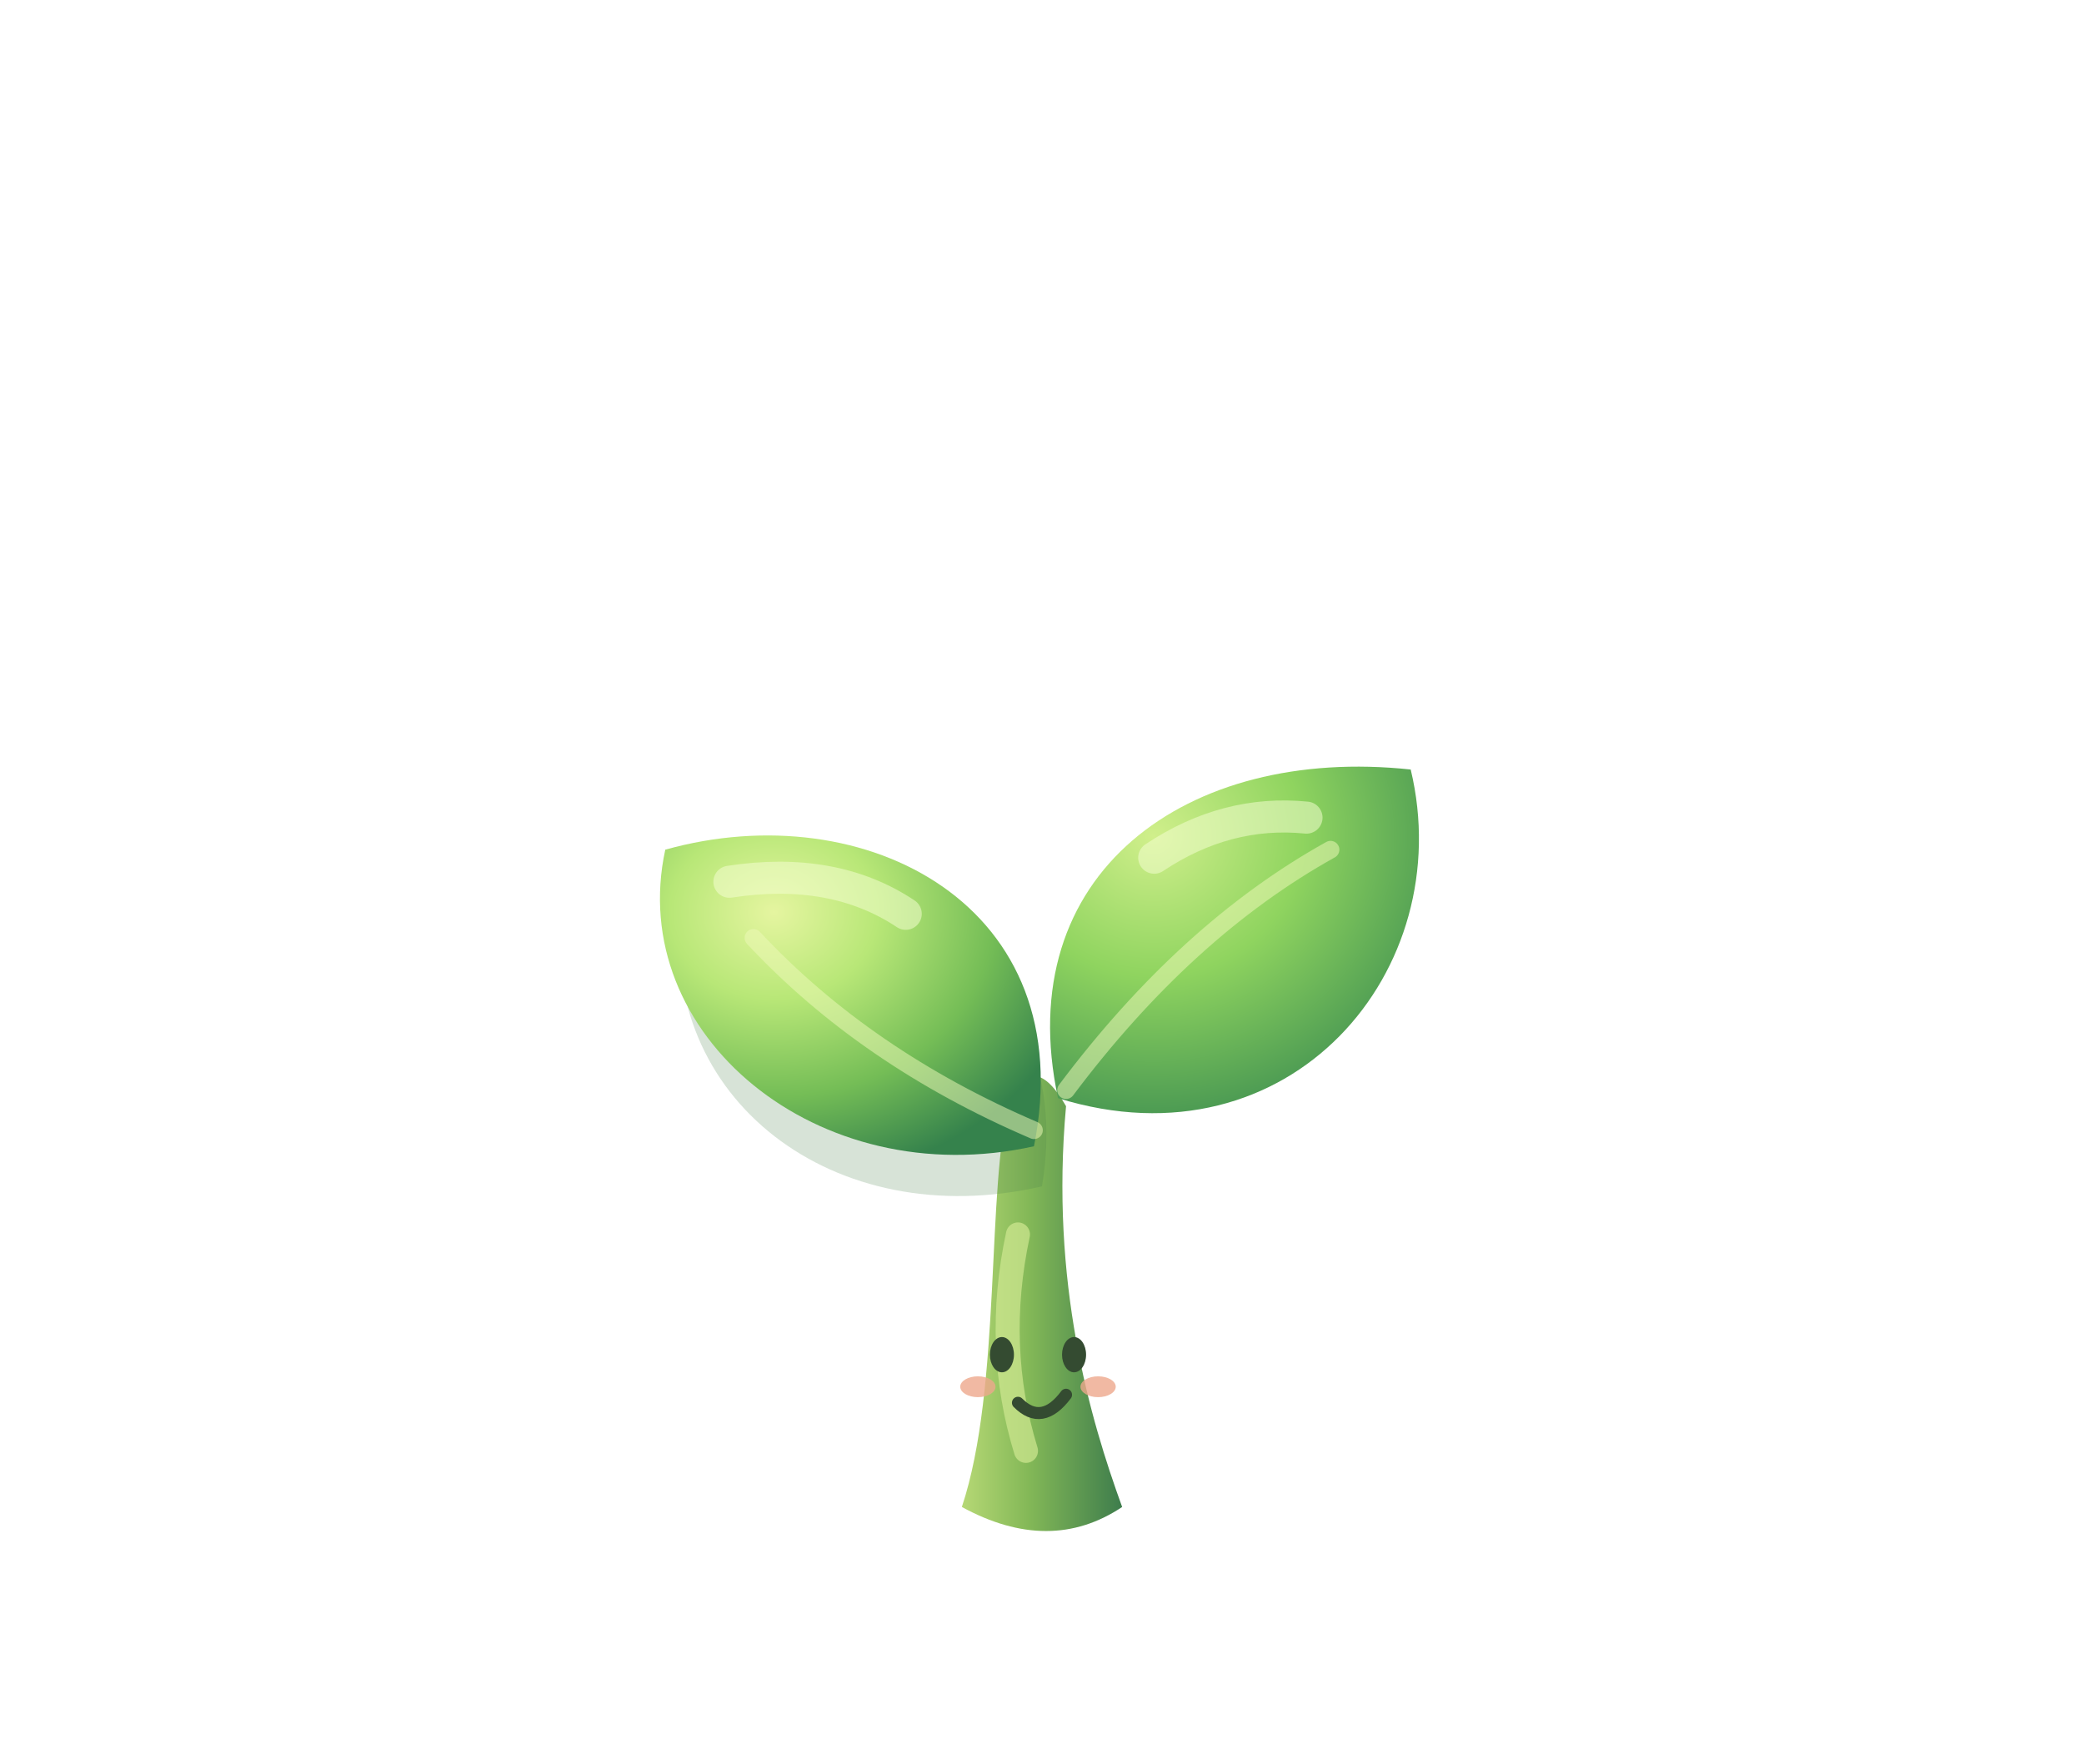
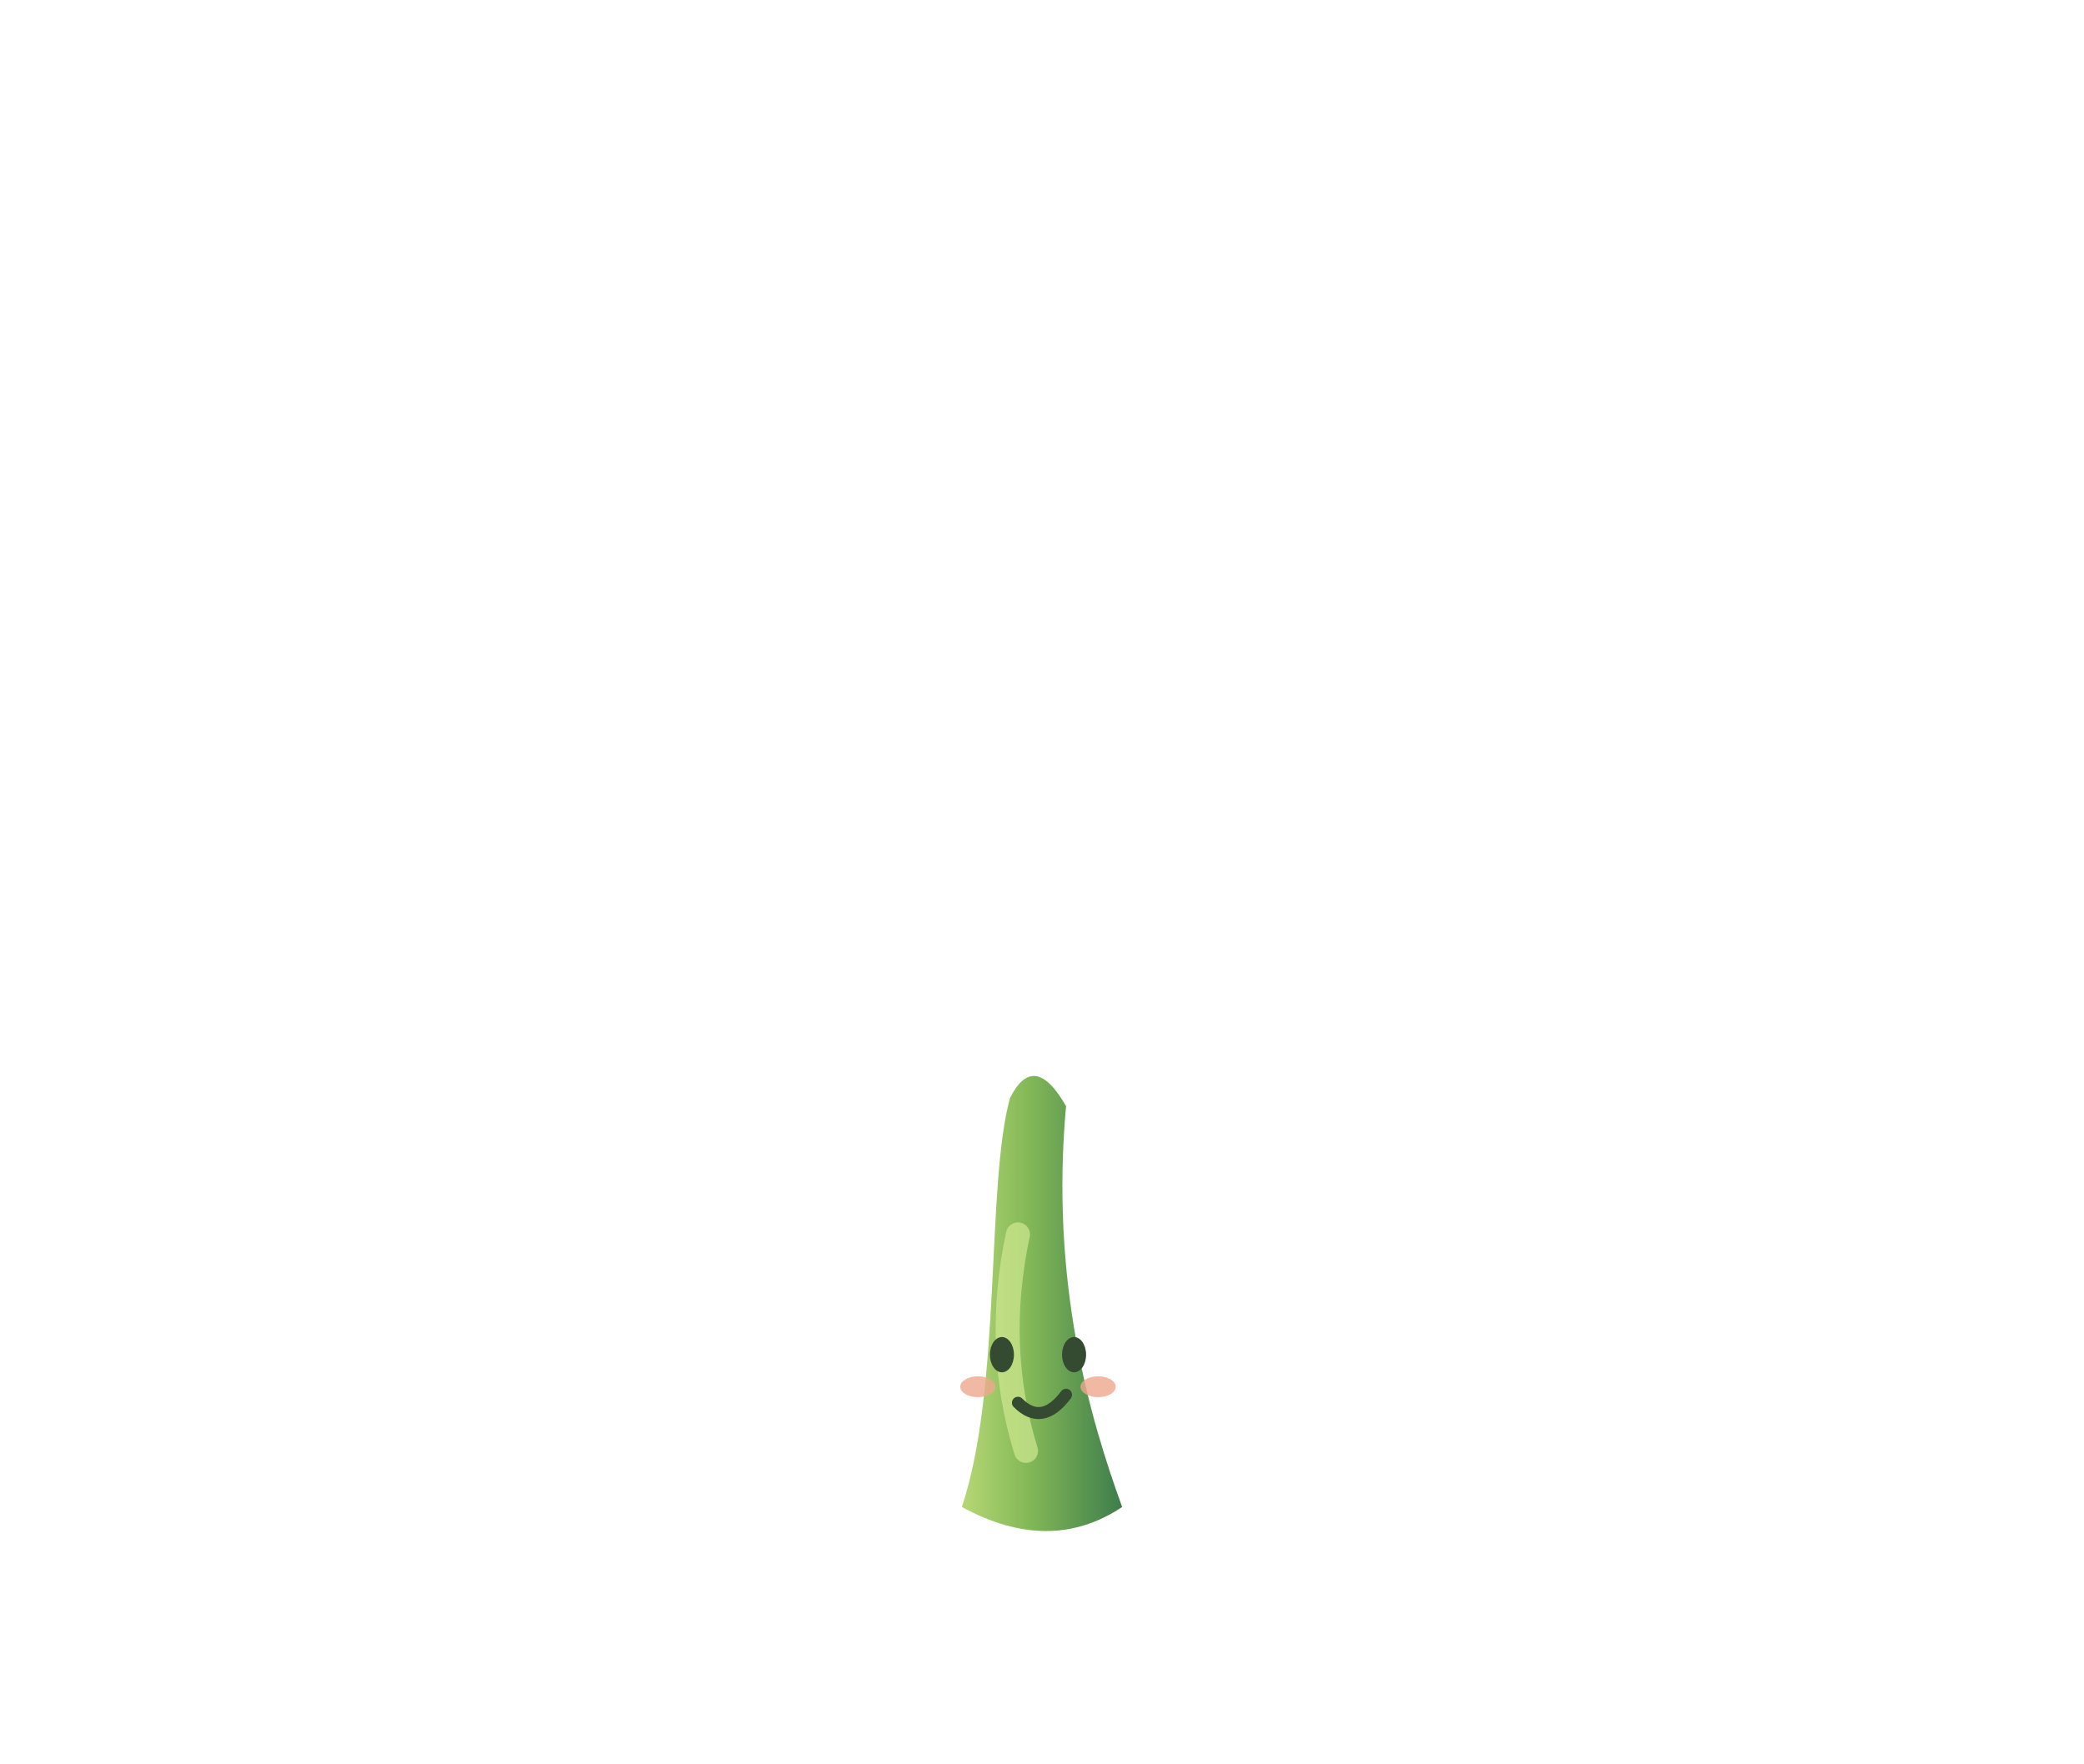
<svg xmlns="http://www.w3.org/2000/svg" width="260" height="220" viewBox="0 0 260 220">
  <defs>
    <linearGradient id="stem">
      <stop stop-color="#b6d875" />
      <stop offset=".42" stop-color="#83b857" />
      <stop offset="1" stop-color="#3e7d4c" />
    </linearGradient>
    <radialGradient id="leaf" cx=".3" cy=".24" r=".85">
      <stop stop-color="#e5f5a0" />
      <stop offset=".32" stop-color="#b8e777" />
      <stop offset=".68" stop-color="#74bd56" />
      <stop offset="1" stop-color="#35824c" />
    </radialGradient>
    <radialGradient id="leaf2" cx=".28" cy=".2" r=".9">
      <stop stop-color="#d0ef8b" />
      <stop offset=".45" stop-color="#8fd45f" />
      <stop offset="1" stop-color="#3c8d50" />
    </radialGradient>
  </defs>
  <path d="M120 188C125 173 123 148 126 137Q129 131 133 138C131 160 136 177 140 188Q131 194 120 188Z" fill="url(#stem)" />
  <path d="M127 154Q124 168 128 181" fill="none" stroke="#d0e891" stroke-width="3" stroke-linecap="round" opacity=".7" />
-   <path d="M129 145C103 151 81 134 84 110C104 102 134 115 129 145Z" fill="#477f49" opacity=".22" transform="translate(1 3)" />
-   <path d="M129 143C102 149 78 129 83 106C108 99 135 113 129 143Z" fill="url(#leaf)" />
-   <path d="M132 137C126 109 148 93 176 96C182 121 161 146 132 137Z" fill="url(#leaf2)" />
-   <path d="M129 141Q108 132 94 117M133 136Q148 116 166 106" fill="none" stroke="#edf9b8" stroke-width="2.2" stroke-linecap="round" opacity=".52" />
-   <path d="M91 110Q104 108 113 114M144 107Q153 101 163 102" fill="none" stroke="#f5ffd2" stroke-width="4" stroke-linecap="round" opacity=".52" />
  <ellipse cx="125" cy="169" rx="1.5" ry="2.2" fill="#344b31" />
  <ellipse cx="134" cy="169" rx="1.5" ry="2.2" fill="#344b31" />
  <path d="M127 175Q130 178 133 174" fill="none" stroke="#344b31" stroke-width="1.5" stroke-linecap="round" />
  <ellipse cx="122" cy="173" rx="2.2" ry="1.3" fill="#eda88c" opacity=".8" />
  <ellipse cx="137" cy="173" rx="2.2" ry="1.3" fill="#eda88c" opacity=".8" />
</svg>
